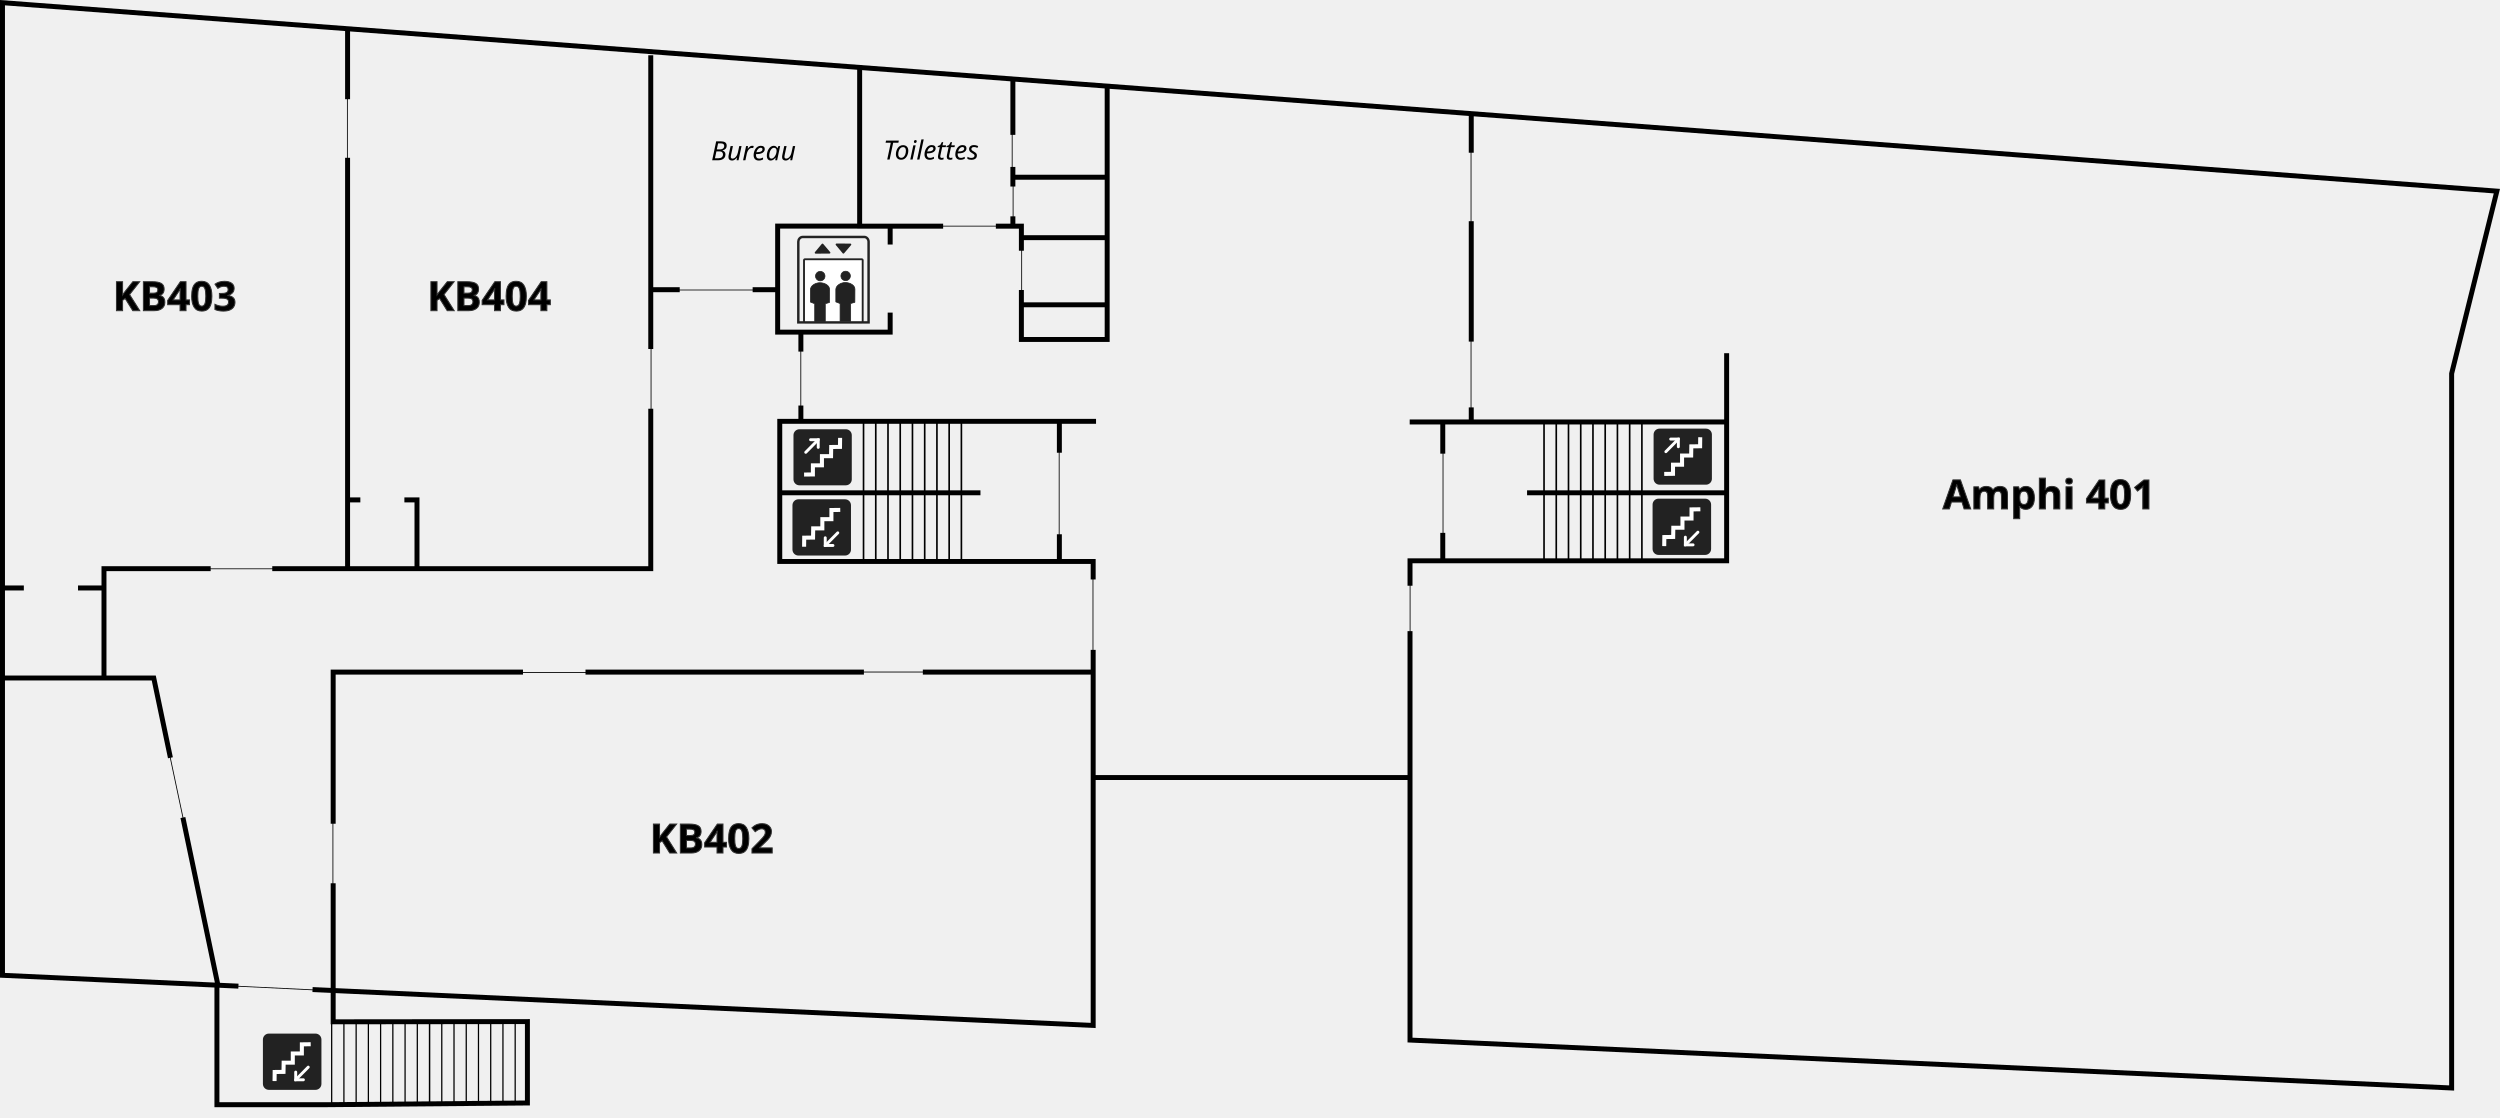
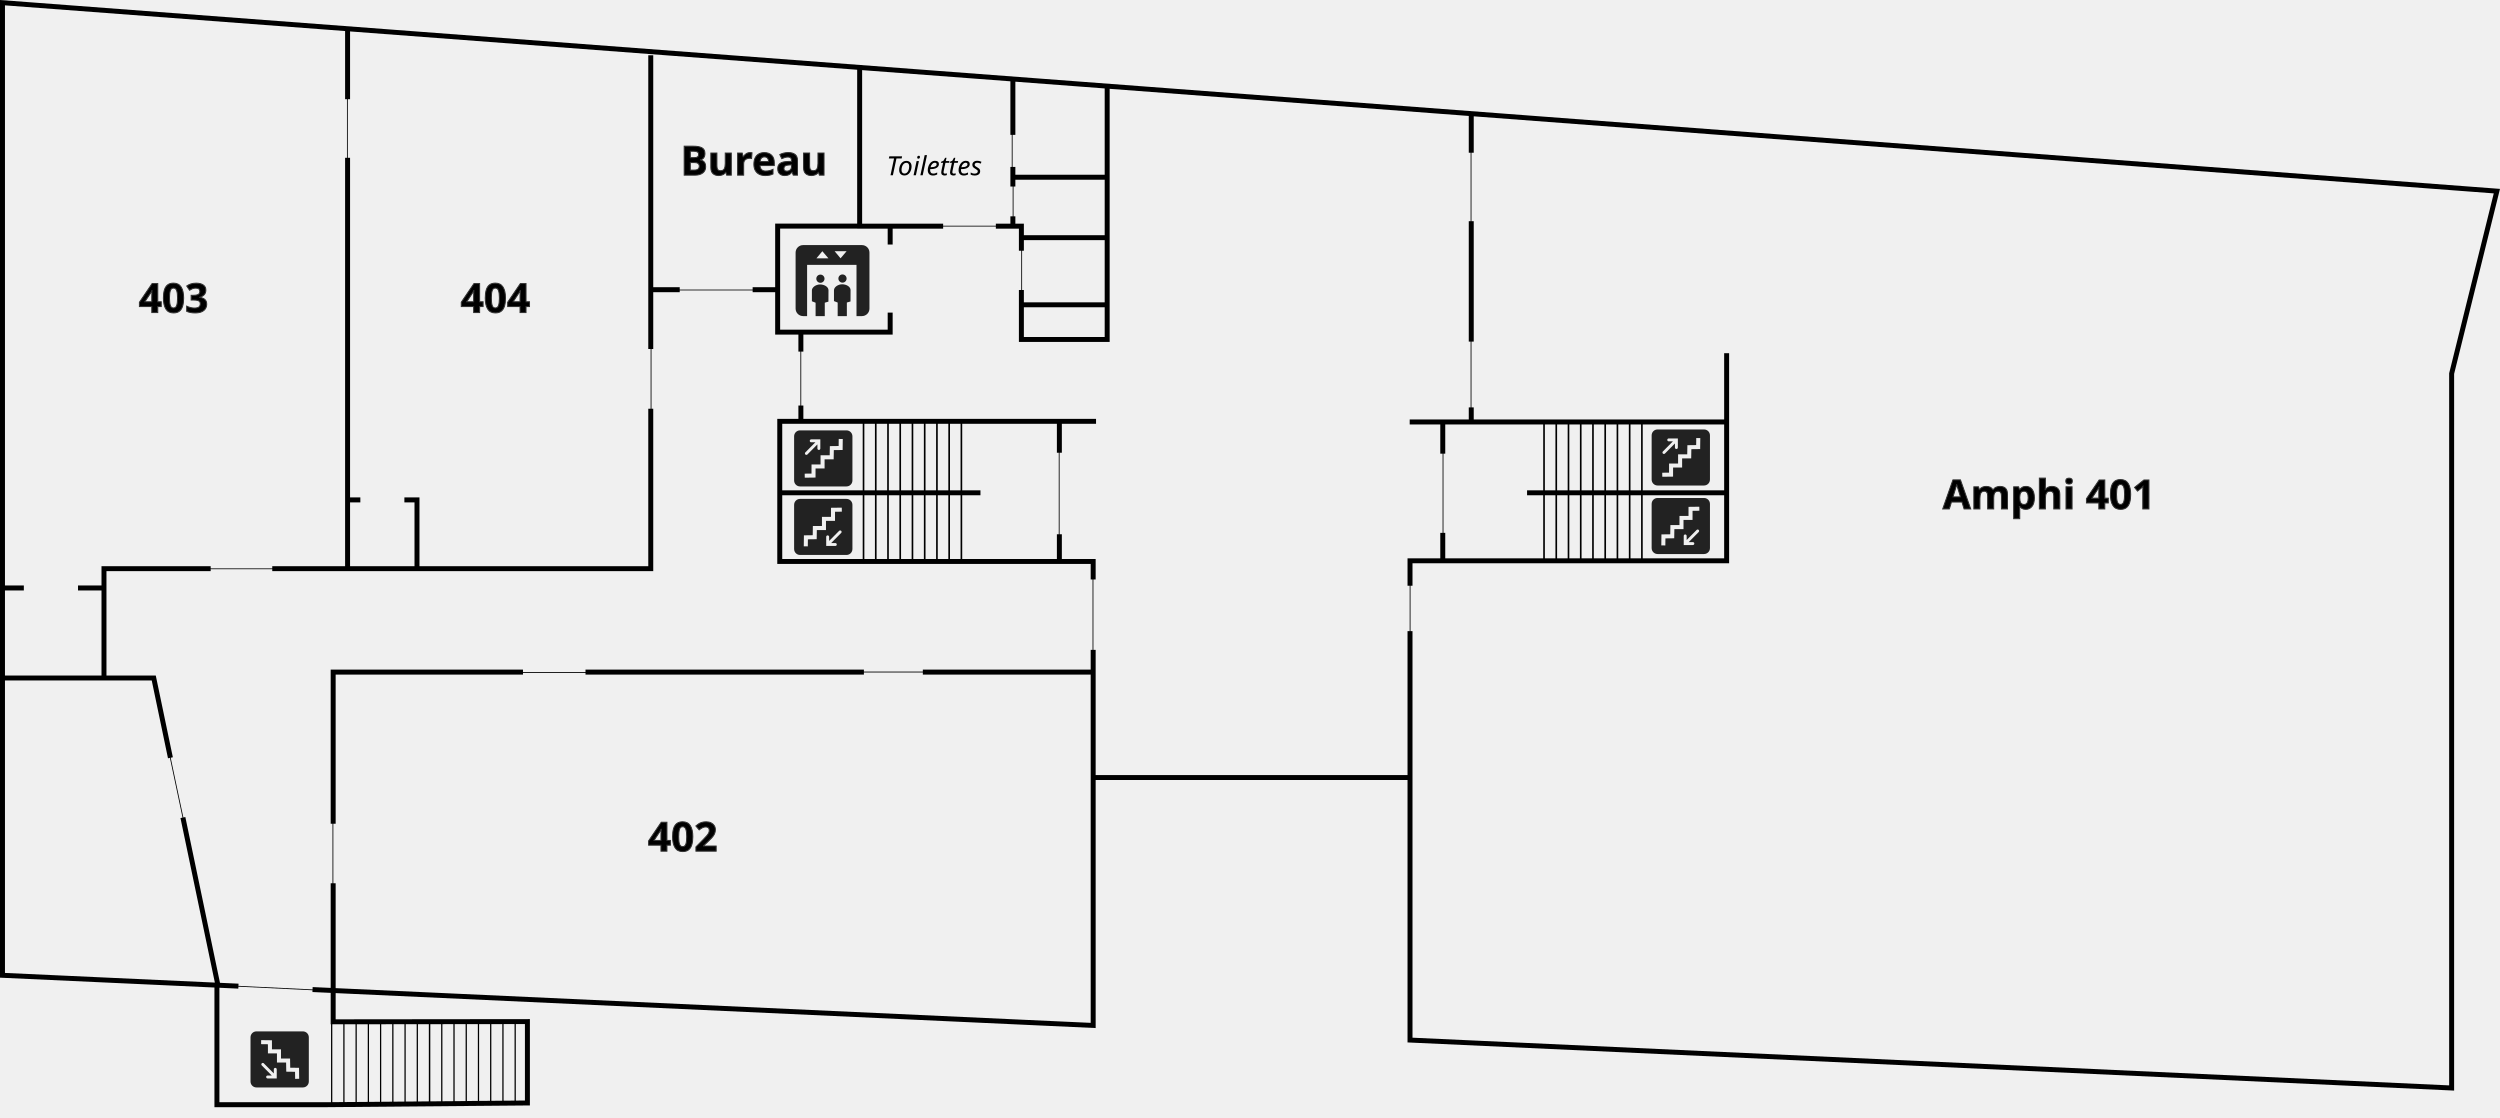
<svg xmlns="http://www.w3.org/2000/svg" xmlns:xlink="http://www.w3.org/1999/xlink" version="1.1" id="svg869" width="100%" height="100%" viewBox="0 0 3018.423 1349.167">
  <defs id="defs873">
    <clipPath id="clip0-2">
      <rect y="0" x="0" id="rect3978-0" height="615" width="613" />
    </clipPath>
    <clipPath id="clip0-2-2">
      <rect y="0" x="0" id="rect3978-0-7" height="615" width="613" />
    </clipPath>
  </defs>
  <path id="path930" style="fill:none;fill-rule:evenodd;stroke:#000000;stroke-width:6;stroke-linecap:butt;stroke-linejoin:miter;stroke-miterlimit:4;stroke-dasharray:none;stroke-opacity:1" d="m 940.869,594.987 h 242.906 m 901.464,0 H 1843.731 M 402.259,1198.894 v 34.805 l 234.522,-0.268 v 98.269 L 394.4,1333.769 H 261.906 V 1187.298 M 2084.683,509.479 V 426.465 M 124.939,709.871 H 94.191 m -65.409,0 H 4.185 M 503.458,686.577 V 603.562 h -15.219 m -53.169,0 h -14.626 m 654.317,-330.307 v 21.968 m 0,82.224 v 23.55 H 938.912 V 272.976 h 98.951 m 194.828,95.038 h 104.542 m -104.262,-81.062 h 103.703 M 1222.629,213.996 h 114.325 m -114.039,58.299 V 261.227 m 0,-35.973 v -23.718 m 0,-38.74 V 94.408 m 113.848,10.278 v 305.176 h -103.57 v -59.691 m 0,-47.437 v -29.648 h -30.834 m -63.644,0 H 1037.912 V 83.339 M 419.653,685.786 V 190.516 m 0,-70.72 V 35.112 M 125.545,817.818 V 686.577 h 128.814 m 74.353,0 H 785.707 V 493.52 m 0,-72.117 V 66.736 M 263.112,1189.406 220.836,987.087 M 205.757,914.924 185.631,818.609 H 2.209 m 1316.37,-7.116 h -204.373 m -71.155,0 H 706.908 m -75.471,0 H 402.259 V 994.52 m 0,71.946 v 132.428 M 1319.863,938.782 V 784.613 m 0,-84.991 V 677.88 H 941.457 V 508.689 h 381.866 m 453.021,-371.588 v 47.266 m 0,82.739 v 145.352 m 0,79.385 v 17.637 m -73.937,429.303 V 761.982 M 287.861,1190.645 3,1177.547 V 3.235 L 3014.656,230.768 l -54.622,220.265 -0.01,862.567 -1257.619,-57.863 V 938.782 h -382.544 l 0.01,299.316 -942.51,-43.338 M 1279.049,677.485 v -32.463 m 0,-98.392 V 507.898 M 938.295,349.776 h -29.571 m -88.05,0 H 784.916 m 182.039,50.995 v 23.707 m 0,65.129 v 18.687 m 774.998,168.4 v -33.349 m 0,-95.597 v -39.059 m -39.926,0.791 h 382.657 v 167.61 h -382.276 v 30.106" />
  <path id="path969" style="fill:none;fill-rule:evenodd;stroke:#000000;stroke-width:1;stroke-linecap:butt;stroke-linejoin:miter;stroke-miterlimit:4;stroke-dasharray:none;stroke-opacity:1" d="m 419.417,114.556 v 80.247 M 1776.086,270.812 V 179.129 m 0,315.582 v -86.093 m -33.822,238.434 V 544.466 M 966.865,494.431 v -74.912 m -180.801,-1.368 v 78.468 m 31.032,-146.461 h 93.885 m 312.207,-128.542 v 43.606 M 1222.07,157.605 v 48.358 m 11.46,91.963 v 57.582 m -100.349,-82.46 h 75.751 m 110.692,422.92 v 93.92 M 1278.813,542.509 V 652.642 M 1039.541,811.411 h 79.525 m -494.089,0.465 h 85.781 m -505.736,100.303 16.492,77.847 m 180.433,0 v 81.621 m -118.12,118.932 98.036,4.744 M 250.166,686.744 h 83.578" />
-   <text xml:space="preserve" style="font-style:normal;font-weight:normal;font-size:32px;line-height:125%;font-family:sans-serif;letter-spacing:0px;word-spacing:0px;fill:#000000;fill-opacity:1;stroke:none;stroke-width:1px;stroke-linecap:butt;stroke-linejoin:miter;stroke-opacity:1" x="1066.346" y="192.638" id="text1151">
-     <tspan id="tspan1149" x="1066.346" y="192.638" style="font-style:italic;font-variant:normal;font-weight:normal;font-stretch:normal;font-size:32px;font-family:'Atkinson Hyperlegible';-inkscape-font-specification:'Atkinson Hyperlegible Italic'">Toilettes</tspan>
+   <text xml:space="preserve" style="font-style:normal;font-weight:normal;font-size:32px;line-height:125%;font-family:sans-serif;letter-spacing:0px;word-spacing:0px;fill:#000000;fill-opacity:1;stroke:none;stroke-width:1px;stroke-linecap:butt;stroke-linejoin:miter;stroke-opacity:1" x="1070.299" y="211.613" id="text1151">
+     <tspan id="tspan1149" x="1070.299" y="211.613" style="font-style:italic;font-variant:normal;font-weight:normal;font-stretch:normal;font-size:32px;font-family:'Atkinson Hyperlegible';-inkscape-font-specification:'Atkinson Hyperlegible Italic'">Toilettes</tspan>
  </text>
  <path id="path4289-9-6" style="fill:none;stroke:#000000;stroke-width:2;stroke-linecap:butt;stroke-linejoin:miter;stroke-miterlimit:4;stroke-dasharray:none;stroke-opacity:1" d="M 1042.597,679.882 V 508.454 m 14.77,170.714 V 507.383 m 14.77,172.143 V 508.097 m 14.77,171.428 V 507.74 m 14.77,170.357 V 507.383 m 14.77,172.143 V 507.025 m 14.771,172.143 V 507.383 m 14.77,172.5 V 508.811 m 14.77,169.852 V 508.154" />
  <path id="path4289-9-6-6" style="fill:none;stroke:#000000;stroke-width:2;stroke-linecap:butt;stroke-linejoin:miter;stroke-miterlimit:4;stroke-dasharray:none;stroke-opacity:1" d="M 1864.216,678.181 V 510.753 m 14.77,166.714 V 509.681 m 14.77,168.143 V 510.396 m 14.77,167.428 V 510.038 m 14.77,166.357 V 509.681 m 14.77,168.143 V 509.324 m 14.77,168.143 V 509.681 m 14.77,168.5 V 511.11 m 14.77,165.852 V 510.453" />
-   <text xml:space="preserve" style="font-style:normal;font-variant:normal;font-weight:bold;font-stretch:normal;font-size:48.972px;line-height:0%;font-family:'Atkinson Hyperlegible';-inkscape-font-specification:'Atkinson Hyperlegible Bold';letter-spacing:0px;word-spacing:0px;display:inline;fill:#000000;fill-opacity:1;stroke:#333333;stroke-width:1.224;stroke-opacity:1" x="515.856" y="375.103" id="text5325-6-9">
-     <tspan x="515.856" y="375.103" id="tspan5371" style="font-style:normal;font-variant:normal;font-weight:bold;font-stretch:normal;font-size:48.972px;line-height:1.25;font-family:'Atkinson Hyperlegible';-inkscape-font-specification:'Atkinson Hyperlegible Bold';stroke:#333333;stroke-width:1.224;stroke-opacity:1">KB404</tspan>
-   </text>
-   <text xml:space="preserve" style="font-style:normal;font-variant:normal;font-weight:bold;font-stretch:normal;font-size:48.972px;line-height:0%;font-family:'Atkinson Hyperlegible';-inkscape-font-specification:'Atkinson Hyperlegible Bold';letter-spacing:0px;word-spacing:0px;display:inline;fill:#000000;fill-opacity:1;stroke:#333333;stroke-width:1.224;stroke-opacity:1" x="136.201" y="375.103" id="text5325-6-9-2">
-     <tspan x="136.201" y="375.103" id="tspan5371-2" style="font-style:normal;font-variant:normal;font-weight:bold;font-stretch:normal;font-size:48.972px;line-height:1.25;font-family:'Atkinson Hyperlegible';-inkscape-font-specification:'Atkinson Hyperlegible Bold';stroke:#333333;stroke-width:1.224;stroke-opacity:1">KB403</tspan>
-   </text>
-   <text xml:space="preserve" style="font-style:normal;font-variant:normal;font-weight:bold;font-stretch:normal;font-size:48.972px;line-height:0%;font-family:'Atkinson Hyperlegible';-inkscape-font-specification:'Atkinson Hyperlegible Bold';letter-spacing:0px;word-spacing:0px;display:inline;fill:#000000;fill-opacity:1;stroke:#333333;stroke-width:1.224;stroke-opacity:1" x="784.503" y="1029.922" id="text5325-6-9-3">
-     <tspan x="784.503" y="1029.922" id="tspan5371-7" style="font-style:normal;font-variant:normal;font-weight:bold;font-stretch:normal;font-size:48.972px;line-height:1.25;font-family:'Atkinson Hyperlegible';-inkscape-font-specification:'Atkinson Hyperlegible Bold';stroke:#333333;stroke-width:1.224;stroke-opacity:1">KB402</tspan>
-   </text>
-   <text xml:space="preserve" style="font-style:normal;font-variant:normal;font-weight:bold;font-stretch:normal;font-size:48.972px;line-height:0%;font-family:'Atkinson Hyperlegible';-inkscape-font-specification:'Atkinson Hyperlegible Bold';letter-spacing:0px;word-spacing:0px;display:inline;fill:#000000;fill-opacity:1;stroke:#333333;stroke-width:1.224;stroke-opacity:1" x="2345.576" y="614.498" id="text5325-6-9-1">
-     <tspan x="2345.576" y="614.498" id="tspan5371-72" style="font-style:normal;font-variant:normal;font-weight:bold;font-stretch:normal;font-size:48.972px;line-height:1.25;font-family:'Atkinson Hyperlegible';-inkscape-font-specification:'Atkinson Hyperlegible Bold';stroke:#333333;stroke-width:1.224;stroke-opacity:1">Amphi 401</tspan>
-   </text>
+   <a id="a1612" xlink:href="404" xlink:type="room">
+     <text xml:space="preserve" style="font-style:normal;font-variant:normal;font-weight:bold;font-stretch:normal;font-size:48.972px;line-height:0%;font-family:'Atkinson Hyperlegible';-inkscape-font-specification:'Atkinson Hyperlegible Bold';letter-spacing:0px;word-spacing:0px;display:inline;fill:#000000;fill-opacity:1;stroke:#333333;stroke-width:1.224;stroke-opacity:1" x="556.107" y="377.34" id="text5325-6-9">
+       <tspan x="556.107" y="377.34" id="tspan5371" style="font-style:normal;font-variant:normal;font-weight:bold;font-stretch:normal;font-size:48.972px;line-height:1.25;font-family:'Atkinson Hyperlegible';-inkscape-font-specification:'Atkinson Hyperlegible Bold';stroke:#333333;stroke-width:1.224;stroke-opacity:1">404</tspan>
+     </text>
+   </a>
+   <a id="a1612-3" xlink:href="bureau" xlink:type="room" transform="translate(271.8907,-188.7961)">
+     <text xml:space="preserve" style="font-style:normal;font-variant:normal;font-weight:bold;font-stretch:normal;font-size:48.972px;line-height:0%;font-family:'Atkinson Hyperlegible';-inkscape-font-specification:'Atkinson Hyperlegible Bold';letter-spacing:0px;word-spacing:0px;display:inline;fill:#000000;fill-opacity:1;stroke:#333333;stroke-width:1.224;stroke-opacity:1" x="549.782" y="400.267" id="text5325-6-9-8">
+       <tspan x="549.782" y="400.267" id="tspan5371-6" style="font-style:normal;font-variant:normal;font-weight:bold;font-stretch:normal;font-size:48.972px;line-height:1.25;font-family:'Atkinson Hyperlegible';-inkscape-font-specification:'Atkinson Hyperlegible Bold';stroke:#333333;stroke-width:1.224;stroke-opacity:1">Bureau</tspan>
+     </text>
+   </a>
+   <a id="a10686" xlink:href="403" xlink:type="room">
+     <text xml:space="preserve" style="font-style:normal;font-variant:normal;font-weight:bold;font-stretch:normal;font-size:48.972px;line-height:0%;font-family:'Atkinson Hyperlegible';-inkscape-font-specification:'Atkinson Hyperlegible Bold';letter-spacing:0px;word-spacing:0px;display:inline;fill:#000000;fill-opacity:1;stroke:#333333;stroke-width:1.224;stroke-opacity:1" x="167.508" y="377.34" id="text5325-6-9-2">
+       <tspan x="167.508" y="377.34" id="tspan5371-2" style="font-style:normal;font-variant:normal;font-weight:bold;font-stretch:normal;font-size:48.972px;line-height:1.25;font-family:'Atkinson Hyperlegible';-inkscape-font-specification:'Atkinson Hyperlegible Bold';stroke:#333333;stroke-width:1.224;stroke-opacity:1">403</tspan>
+     </text>
+   </a>
+   <a id="a1616" xlink:href="402" xlink:type="room">
+     <text xml:space="preserve" style="font-style:normal;font-variant:normal;font-weight:bold;font-stretch:normal;font-size:48.972px;line-height:0%;font-family:'Atkinson Hyperlegible';-inkscape-font-specification:'Atkinson Hyperlegible Bold';letter-spacing:0px;word-spacing:0px;display:inline;fill:#000000;fill-opacity:1;stroke:#333333;stroke-width:1.224;stroke-opacity:1" x="782.267" y="1027.686" id="text5325-6-9-3">
+       <tspan x="782.267" y="1027.686" id="tspan5371-7" style="font-style:normal;font-variant:normal;font-weight:bold;font-stretch:normal;font-size:48.972px;line-height:1.25;font-family:'Atkinson Hyperlegible';-inkscape-font-specification:'Atkinson Hyperlegible Bold';stroke:#333333;stroke-width:1.224;stroke-opacity:1">402</tspan>
+     </text>
+   </a>
+   <a id="a1568" xlink:href="amphi-401" xlink:type="room">
+     <text xml:space="preserve" style="font-style:normal;font-variant:normal;font-weight:bold;font-stretch:normal;font-size:48.972px;line-height:0%;font-family:'Atkinson Hyperlegible';-inkscape-font-specification:'Atkinson Hyperlegible Bold';letter-spacing:0px;word-spacing:0px;display:inline;fill:#000000;fill-opacity:1;stroke:#333333;stroke-width:1.224;stroke-opacity:1" x="2345.576" y="614.498" id="text5325-6-9-1">
+       <tspan x="2345.576" y="614.498" id="tspan5371-72" style="font-style:normal;font-variant:normal;font-weight:bold;font-stretch:normal;font-size:48.972px;line-height:1.25;font-family:'Atkinson Hyperlegible';-inkscape-font-specification:'Atkinson Hyperlegible Bold';stroke:#333333;stroke-width:1.224;stroke-opacity:1">Amphi 401</tspan>
+     </text>
+   </a>
  <path style="fill:none;stroke:#000000;stroke-width:1px;stroke-linecap:butt;stroke-linejoin:miter;stroke-opacity:1" d="m 1702.497,703.798 v 62.334" id="path999" />
-   <a xlink:href="kb-voltaire-f3.svg" transform="translate(1111.905,659.1537)" id="a2089">
-     <g id="g2024" transform="matrix(0.136674,0,0,0.136674,17.89789,-153.8829)">
-       <rect style="fill:#222222;fill-opacity:1;stroke:none;stroke-width:27.995;stroke-linecap:round;stroke-linejoin:round;stroke-miterlimit:4;stroke-dasharray:none;stroke-opacity:1;paint-order:markers stroke fill" id="rect1968" width="516.986" height="497.102" x="-1265.884" y="713.696" ry="52.714" />
-       <path style="fill:none;stroke:#ffffff;stroke-width:35.781;stroke-linecap:butt;stroke-linejoin:miter;stroke-miterlimit:4;stroke-dasharray:none;stroke-opacity:1" d="m -1163.01,1132.955 1,-80 78,-1 1.353,-81.317 h 80.761 v -81.325 h 80.052 l 0.187,-80.675 78,-1" id="path1903" />
-       <g id="g1996" transform="translate(20.33134,24.84941)">
-         <path style="fill:none;stroke:#ffffff;stroke-width:25.932;stroke-linecap:round;stroke-linejoin:miter;stroke-miterlimit:4;stroke-dasharray:none;stroke-opacity:1" d="M -885.838,985.217 -996.563,1096.966" id="path1905" />
-         <path style="fill:none;stroke:#ffffff;stroke-width:25.932;stroke-linecap:round;stroke-linejoin:miter;stroke-miterlimit:4;stroke-dasharray:none;stroke-opacity:1" d="m -928.614,1096.966 -67.95,1e-4 3.3e-4,-67.949" id="path1907" />
-       </g>
-     </g>
-   </a>
-   <a xlink:href="kb-voltaire-f5.svg" transform="translate(1112.696,663.8974)" id="a2081">
-     <g id="g2031" transform="matrix(0.1361752,0,0,0.1361752,-65.89094,-244.15)">
-       <rect style="fill:#222222;fill-opacity:1;stroke:none;stroke-width:27.995;stroke-linecap:round;stroke-linejoin:round;stroke-miterlimit:4;stroke-dasharray:none;stroke-opacity:1;paint-order:markers stroke fill" id="rect1968-4" width="516.986" height="497.102" x="-652.004" y="723.443" ry="52.714" />
-       <path style="fill:none;stroke:#ffffff;stroke-width:35.781;stroke-linecap:butt;stroke-linejoin:miter;stroke-miterlimit:4;stroke-dasharray:none;stroke-opacity:1" d="m -238.563,799.814 -1,80 -78,1 -1.353,81.317 h -80.761 v 81.325 h -80.051 l -0.188,80.675 -78,1" id="path1903-8" />
-       <g id="g1996-4" transform="rotate(180,-714.5234,956.5798)">
-         <path style="fill:none;stroke:#ffffff;stroke-width:25.932;stroke-linecap:round;stroke-linejoin:miter;stroke-miterlimit:4;stroke-dasharray:none;stroke-opacity:1" d="M -885.838,985.217 -996.563,1096.966" id="path1905-2" />
-         <path style="fill:none;stroke:#ffffff;stroke-width:25.932;stroke-linecap:round;stroke-linejoin:miter;stroke-miterlimit:4;stroke-dasharray:none;stroke-opacity:1" d="m -928.614,1096.966 -67.95,1e-4 3.3e-4,-67.949" id="path1907-4" />
-       </g>
-     </g>
-   </a>
-   <a xlink:href="kb-voltaire-f3.svg" id="a2089-8" transform="translate(2150.385,658.3951)">
-     <g id="g2024-2" transform="matrix(0.136674,0,0,0.136674,17.89789,-153.8829)">
-       <rect style="fill:#222222;fill-opacity:1;stroke:none;stroke-width:27.995;stroke-linecap:round;stroke-linejoin:round;stroke-miterlimit:4;stroke-dasharray:none;stroke-opacity:1;paint-order:markers stroke fill" id="rect1968-2" width="516.986" height="497.102" x="-1265.884" y="713.696" ry="52.714" />
-       <path style="fill:none;stroke:#ffffff;stroke-width:35.781;stroke-linecap:butt;stroke-linejoin:miter;stroke-miterlimit:4;stroke-dasharray:none;stroke-opacity:1" d="m -1163.01,1132.955 1,-80 78,-1 1.353,-81.317 h 80.761 v -81.325 h 80.052 l 0.187,-80.675 78,-1" id="path1903-1" />
-       <g id="g1996-5" transform="translate(20.33134,24.84941)">
-         <path style="fill:none;stroke:#ffffff;stroke-width:25.932;stroke-linecap:round;stroke-linejoin:miter;stroke-miterlimit:4;stroke-dasharray:none;stroke-opacity:1" d="M -885.838,985.217 -996.563,1096.966" id="path1905-3" />
-         <path style="fill:none;stroke:#ffffff;stroke-width:25.932;stroke-linecap:round;stroke-linejoin:miter;stroke-miterlimit:4;stroke-dasharray:none;stroke-opacity:1" d="m -928.614,1096.966 -67.95,1e-4 3.3e-4,-67.949" id="path1907-8" />
-       </g>
-     </g>
-   </a>
-   <a xlink:href="kb-voltaire-f5.svg" id="a2081-3" transform="translate(2151.176,663.1387)">
-     <g id="g2031-0" transform="matrix(0.1361752,0,0,0.1361752,-65.89094,-244.15)">
-       <rect style="fill:#222222;fill-opacity:1;stroke:none;stroke-width:27.995;stroke-linecap:round;stroke-linejoin:round;stroke-miterlimit:4;stroke-dasharray:none;stroke-opacity:1;paint-order:markers stroke fill" id="rect1968-4-7" width="516.986" height="497.102" x="-652.004" y="723.443" ry="52.714" />
-       <path style="fill:none;stroke:#ffffff;stroke-width:35.781;stroke-linecap:butt;stroke-linejoin:miter;stroke-miterlimit:4;stroke-dasharray:none;stroke-opacity:1" d="m -238.563,799.814 -1,80 -78,1 -1.353,81.317 h -80.761 v 81.325 h -80.051 l -0.188,80.675 -78,1" id="path1903-8-4" />
-       <g id="g1996-4-9" transform="rotate(180,-714.5234,956.5798)">
-         <path style="fill:none;stroke:#ffffff;stroke-width:25.932;stroke-linecap:round;stroke-linejoin:miter;stroke-miterlimit:4;stroke-dasharray:none;stroke-opacity:1" d="M -885.838,985.217 -996.563,1096.966" id="path1905-2-6" />
-         <path style="fill:none;stroke:#ffffff;stroke-width:25.932;stroke-linecap:round;stroke-linejoin:miter;stroke-miterlimit:4;stroke-dasharray:none;stroke-opacity:1" d="m -928.614,1096.966 -67.95,1e-4 3.3e-4,-67.949" id="path1907-4-0" />
-       </g>
-     </g>
-   </a>
-   <a xlink:href="kb-voltaire-f3.svg" transform="translate(472.5453,1304.265)" id="a2089-8-1">
-     <g id="g2024-2-6" transform="matrix(0.136674,0,0,0.136674,17.89789,-153.8829)">
-       <rect style="fill:#222222;fill-opacity:1;stroke:none;stroke-width:27.995;stroke-linecap:round;stroke-linejoin:round;stroke-miterlimit:4;stroke-dasharray:none;stroke-opacity:1;paint-order:markers stroke fill" id="rect1968-2-7" width="516.986" height="497.102" x="-1265.884" y="713.696" ry="52.714" />
-       <path style="fill:none;stroke:#ffffff;stroke-width:35.781;stroke-linecap:butt;stroke-linejoin:miter;stroke-miterlimit:4;stroke-dasharray:none;stroke-opacity:1" d="m -1163.01,1132.955 1,-80 78,-1 1.353,-81.317 h 80.761 v -81.325 h 80.052 l 0.187,-80.675 78,-1" id="path1903-1-0" />
-       <g id="g1996-5-5" transform="translate(20.33134,24.84941)">
-         <path style="fill:none;stroke:#ffffff;stroke-width:25.932;stroke-linecap:round;stroke-linejoin:miter;stroke-miterlimit:4;stroke-dasharray:none;stroke-opacity:1" d="M -885.838,985.217 -996.563,1096.966" id="path1905-3-3" />
-         <path style="fill:none;stroke:#ffffff;stroke-width:25.932;stroke-linecap:round;stroke-linejoin:miter;stroke-miterlimit:4;stroke-dasharray:none;stroke-opacity:1" d="m -928.614,1096.966 -67.95,1e-4 3.3e-4,-67.949" id="path1907-8-3" />
-       </g>
-     </g>
-   </a>
  <path id="path4289-9-6-9" style="fill:none;stroke:#000000;stroke-width:1.518;stroke-linecap:butt;stroke-linejoin:miter;stroke-miterlimit:4;stroke-dasharray:none;stroke-opacity:1" d="m 400.456,1333.105 v -98.798 m 14.77,98.387 v -99.004 m 14.77,99.21 v -98.798 m 14.77,98.798 v -99.004 m 14.77,98.181 v -98.387 m 14.77,99.21 v -99.416 m 14.771,99.21 v -99.004 m 14.77,99.416 v -98.593 m 14.77,97.89 v -98.269" />
  <path id="path4289-9-6-9-1" style="fill:none;stroke:#000000;stroke-width:1.518;stroke-linecap:butt;stroke-linejoin:miter;stroke-miterlimit:4;stroke-dasharray:none;stroke-opacity:1" d="m 518.619,1332.402 v -98.798 m 14.77,98.387 v -99.004 m 14.77,99.21 v -98.798 m 14.77,98.798 v -99.004 m 14.77,98.181 v -98.387 m 14.77,99.21 v -99.416 m 14.771,99.21 v -99.004 m 14.77,99.416 v -98.593 m 14.77,97.89 v -98.269" />
-   <a xlink:href="kb-voltaire-f5.svg" id="a1820-2" transform="translate(-23.3096,660.5949)">
-     <g id="g1779-6" transform="matrix(2.242849,0,0,2.242849,820.2758,-867.3743)">
-       <path style="fill:none;stroke:#222222;stroke-width:1.323;stroke-linecap:butt;stroke-linejoin:miter;stroke-miterlimit:4;stroke-dasharray:none;stroke-opacity:1" d="M 112.236,265.75 H 74.411 v -43.415 c 0,-1.194 0.856,-2.592 2.491,-2.592 h 32.994 c 1.425,0 2.348,1.373 2.348,2.582 z" id="path1676-5" />
-       <rect style="fill:#ffffff;fill-opacity:1;stroke:#222222;stroke-width:2.022;stroke-linecap:round;stroke-linejoin:round;stroke-miterlimit:4;stroke-dasharray:none;stroke-opacity:1;paint-order:markers stroke fill" id="rect1588-0-8-3-3" width="30.571" height="32.832" x="77.986" y="232.268" rx="0" />
-       <path style="fill:#222222;fill-opacity:1;stroke:#222222;stroke-width:1;stroke-linecap:butt;stroke-linejoin:round;stroke-miterlimit:4;stroke-dasharray:none;stroke-opacity:1" d="m 94.997,223.799 3.681,4.417 3.744,-4.396 z" id="path1605-1-3-5" />
-       <path style="fill:#222222;fill-opacity:1;stroke:#222222;stroke-width:1;stroke-linecap:butt;stroke-linejoin:round;stroke-miterlimit:4;stroke-dasharray:none;stroke-opacity:1" d="m 83.745,228.238 3.681,-4.417 3.744,4.396 z" id="path1605-2-4-8-2" />
-       <path style="fill:#222222;fill-opacity:1;stroke:#222222;stroke-width:0.395;stroke-linecap:butt;stroke-linejoin:round;stroke-miterlimit:4;stroke-dasharray:none;stroke-opacity:1" d="m 83.241,255.695 v 9.54 h 5.684 v -9.556 l 2.259,-0.658 0.033,-7.07 c 0.009,-1.912 -2.35,-3.553 -5.201,-3.557 -2.508,-0.003 -5.065,1.714 -5.065,3.681 v 6.723 z" id="path1011-82-7-9" />
-       <circle style="fill:#222222;fill-opacity:1;stroke:#222222;stroke-width:0.395;stroke-linecap:round;stroke-linejoin:round;stroke-miterlimit:4;stroke-dasharray:none;stroke-opacity:1;paint-order:markers stroke fill" id="path1013-7-0-7" cx="86.224" cy="240.836" r="2.538" />
-       <path style="fill:#222222;fill-opacity:1;stroke:#222222;stroke-width:0.395;stroke-linecap:butt;stroke-linejoin:round;stroke-miterlimit:4;stroke-dasharray:none;stroke-opacity:1" d="m 96.903,255.595 v 9.54 h 5.684 v -9.556 l 2.259,-0.658 0.033,-7.07 c 0.009,-1.912 -2.35,-3.553 -5.201,-3.557 -2.508,-0.003 -5.065,1.714 -5.065,3.681 v 6.723 z" id="path1011-8-3-8-2" />
-       <circle style="fill:#222222;fill-opacity:1;stroke:#222222;stroke-width:0.395;stroke-linecap:round;stroke-linejoin:round;stroke-miterlimit:4;stroke-dasharray:none;stroke-opacity:1;paint-order:markers stroke fill" id="path1013-5-5-5-4" cx="99.886" cy="240.737" r="2.538" />
-     </g>
+   <a id="a3721" xlink:href="kb-voltaire-f3.svg" xlink:type="icon" transform="rotate(180,151.1612,990.1688)">
+     <path id="rect1968-4-8-75-3-3" d="m -7.32,667.39 c 3.977,0 7.178,3.201 7.178,7.178 v 53.336 c 0,3.977 -3.201,7.18 -7.178,7.18 H -63.365 c -3.977,0 -7.178,-3.203 -7.178,-7.18 v -53.336 c 0,-3.977 3.201,-7.178 7.178,-7.178 z m -46.686,10.369 -4.873,0.061 0.166,13.27 10.631,0.135 0.186,11.105 h 10.957 v 11.074 h 10.906 l 0.025,10.955 13.021,0.166 0.062,-4.871 -8.223,-0.105 -0.025,-11.018 h -10.895 v -11.074 h -11.039 l -0.184,-11.043 -10.611,-0.137 z m 33.223,0.496 h -11.018 v 11.018 a 1.766,1.766 0 0 0 1.766,1.766 1.766,1.766 0 0 0 1.766,-1.766 v -4.963 l 12.059,12.17 a 1.766,1.766 0 0 0 1.246,0.523 1.766,1.766 0 0 0 1.25,-0.512 1.766,1.766 0 0 0 0.012,-2.496 l -12.096,-12.209 h 5.016 a 1.766,1.766 0 0 0 1.766,-1.766 1.766,1.766 0 0 0 -1.766,-1.766 z" class="icon-stairs" style="display:inline;fill:#222222;fill-opacity:1;stroke:none;stroke-width:3.812;stroke-linecap:round;stroke-linejoin:round;stroke-miterlimit:4;stroke-dasharray:none;stroke-opacity:1;paint-order:markers stroke fill" />
  </a>
-   <text xml:space="preserve" style="font-style:normal;font-weight:normal;font-size:32px;line-height:125%;font-family:sans-serif;letter-spacing:0px;word-spacing:0px;fill:#000000;fill-opacity:1;stroke:none;stroke-width:1px;stroke-linecap:butt;stroke-linejoin:miter;stroke-opacity:1" x="858.53" y="193.514" id="text1151-9">
-     <tspan id="tspan1149-2" x="858.53" y="193.514" style="font-style:italic;font-variant:normal;font-weight:normal;font-stretch:normal;font-size:32px;font-family:'Atkinson Hyperlegible';-inkscape-font-specification:'Atkinson Hyperlegible Italic'">Bureau</tspan>
-   </text>
+   <a id="a3721-7" xlink:href="kb-voltaire-f3.svg" xlink:type="icon" transform="matrix(1,0,0,-1,1029.329,1337.433)">
+     <path id="rect1968-4-8-75-3-3-9" d="m -7.32,667.39 c 3.977,0 7.178,3.201 7.178,7.178 v 53.336 c 0,3.977 -3.201,7.18 -7.178,7.18 H -63.365 c -3.977,0 -7.178,-3.203 -7.178,-7.18 v -53.336 c 0,-3.977 3.201,-7.178 7.178,-7.178 z m -46.686,10.369 -4.873,0.061 0.166,13.27 10.631,0.135 0.186,11.105 h 10.957 v 11.074 h 10.906 l 0.025,10.955 13.021,0.166 0.062,-4.871 -8.223,-0.105 -0.025,-11.018 h -10.895 v -11.074 h -11.039 l -0.184,-11.043 -10.611,-0.137 z m 33.223,0.496 h -11.018 v 11.018 a 1.766,1.766 0 0 0 1.766,1.766 1.766,1.766 0 0 0 1.766,-1.766 v -4.963 l 12.059,12.17 a 1.766,1.766 0 0 0 1.246,0.523 1.766,1.766 0 0 0 1.25,-0.512 1.766,1.766 0 0 0 0.012,-2.496 l -12.096,-12.209 h 5.016 a 1.766,1.766 0 0 0 1.766,-1.766 1.766,1.766 0 0 0 -1.766,-1.766 z" class="icon-stairs" style="display:inline;fill:#222222;fill-opacity:1;stroke:none;stroke-width:3.812;stroke-linecap:round;stroke-linejoin:round;stroke-miterlimit:4;stroke-dasharray:none;stroke-opacity:1;paint-order:markers stroke fill" />
+   </a>
+   <a id="a3721-9" xlink:href="kb-voltaire-f5.svg" xlink:type="icon" transform="matrix(-1,0,0,1,958.6443,-147.7793)">
+     <path id="rect1968-4-8-75-3-3-95" d="m -7.32,667.39 c 3.977,0 7.178,3.201 7.178,7.178 v 53.336 c 0,3.977 -3.201,7.18 -7.178,7.18 H -63.365 c -3.977,0 -7.178,-3.203 -7.178,-7.18 v -53.336 c 0,-3.977 3.201,-7.178 7.178,-7.178 z m -46.686,10.369 -4.873,0.061 0.166,13.27 10.631,0.135 0.186,11.105 h 10.957 v 11.074 h 10.906 l 0.025,10.955 13.021,0.166 0.062,-4.871 -8.223,-0.105 -0.025,-11.018 h -10.895 v -11.074 h -11.039 l -0.184,-11.043 -10.611,-0.137 z m 33.223,0.496 h -11.018 v 11.018 a 1.766,1.766 0 0 0 1.766,1.766 1.766,1.766 0 0 0 1.766,-1.766 v -4.963 l 12.059,12.17 a 1.766,1.766 0 0 0 1.246,0.523 1.766,1.766 0 0 0 1.25,-0.512 1.766,1.766 0 0 0 0.012,-2.496 l -12.096,-12.209 h 5.016 a 1.766,1.766 0 0 0 1.766,-1.766 1.766,1.766 0 0 0 -1.766,-1.766 z" class="icon-stairs" style="display:inline;fill:#222222;fill-opacity:1;stroke:none;stroke-width:3.812;stroke-linecap:round;stroke-linejoin:round;stroke-miterlimit:4;stroke-dasharray:none;stroke-opacity:1;paint-order:markers stroke fill" />
+   </a>
+   <a id="a7790" xlink:href="kb-voltaire-f5.svg" transform="matrix(1.266646,0,0,1.266646,447.7803,214.0796)" xlink:type="icon" style="display:inline">
+     <path id="rect1968-4-8-75-3-0" style="fill:#222222;fill-opacity:1;stroke:none;stroke-width:3.812;stroke-linecap:round;stroke-linejoin:round;stroke-miterlimit:4;stroke-dasharray:none;stroke-opacity:1;paint-order:markers stroke fill" class="icon-stairs" d="m 412.027,64.605 c -3.977,0 -7.178,3.201 -7.178,7.178 v 53.336 c 0,3.977 3.201,7.18 7.178,7.18 h 3.789 V 83.451 h 47.09 v 48.848 h 5.166 c 3.977,0 7.178,-3.203 7.178,-7.18 V 71.783 c 0,-3.977 -3.201,-7.178 -7.178,-7.178 z m 29.992,5.801 11.438,0.033 -5.768,6.771 z m -11.66,0.033 5.768,6.771 -11.439,0.033 z m 19.191,22.146 a 3.91,3.91 0 0 0 -3.91,3.91 3.91,3.91 0 0 0 3.91,3.91 3.91,3.91 0 0 0 3.91,-3.91 3.91,3.91 0 0 0 -3.91,-3.91 z m -21.045,0.152 a 3.91,3.91 0 0 0 -3.91,3.91 3.91,3.91 0 0 0 3.91,3.91 3.91,3.91 0 0 0 3.91,-3.91 3.91,3.91 0 0 0 -3.91,-3.91 z m 20.725,9.236 c -3.863,-0.005 -7.803,2.641 -7.803,5.67 v 10.355 l 3.527,1.383 v 12.916 h 8.756 v -12.941 l 3.479,-1.014 0.051,-10.891 c 0.014,-2.945 -3.619,-5.472 -8.01,-5.479 z m -21.045,0.152 c -3.863,-0.005 -7.803,2.641 -7.803,5.67 v 10.355 l 3.527,1.383 v 12.764 h 8.756 v -12.789 l 3.479,-1.014 0.051,-10.891 c 0.014,-2.945 -3.619,-5.472 -8.01,-5.479 z" />
+   </a>
+   <a id="a3721-7-2" xlink:href="kb-voltaire-f3.svg" xlink:type="icon" transform="matrix(1,0,0,-1,2064.685,1336.315)">
+     <path id="rect1968-4-8-75-3-3-9-7" d="m -7.32,667.39 c 3.977,0 7.178,3.201 7.178,7.178 v 53.336 c 0,3.977 -3.201,7.18 -7.178,7.18 H -63.365 c -3.977,0 -7.178,-3.203 -7.178,-7.18 v -53.336 c 0,-3.977 3.201,-7.178 7.178,-7.178 z m -46.686,10.369 -4.873,0.061 0.166,13.27 10.631,0.135 0.186,11.105 h 10.957 v 11.074 h 10.906 l 0.025,10.955 13.021,0.166 0.062,-4.871 -8.223,-0.105 -0.025,-11.018 h -10.895 v -11.074 h -11.039 l -0.184,-11.043 -10.611,-0.137 z m 33.223,0.496 h -11.018 v 11.018 a 1.766,1.766 0 0 0 1.766,1.766 1.766,1.766 0 0 0 1.766,-1.766 v -4.963 l 12.059,12.17 a 1.766,1.766 0 0 0 1.246,0.523 1.766,1.766 0 0 0 1.25,-0.512 1.766,1.766 0 0 0 0.012,-2.496 l -12.096,-12.209 h 5.016 a 1.766,1.766 0 0 0 1.766,-1.766 1.766,1.766 0 0 0 -1.766,-1.766 z" class="icon-stairs" style="display:inline;fill:#222222;fill-opacity:1;stroke:none;stroke-width:3.812;stroke-linecap:round;stroke-linejoin:round;stroke-miterlimit:4;stroke-dasharray:none;stroke-opacity:1;paint-order:markers stroke fill" />
+   </a>
+   <a id="a3721-9-1" xlink:href="kb-voltaire-f5.svg" xlink:type="icon" transform="matrix(-1,0,0,1,1994.001,-148.8974)">
+     <path id="rect1968-4-8-75-3-3-95-8" d="m -7.32,667.39 c 3.977,0 7.178,3.201 7.178,7.178 v 53.336 c 0,3.977 -3.201,7.18 -7.178,7.18 H -63.365 c -3.977,0 -7.178,-3.203 -7.178,-7.18 v -53.336 c 0,-3.977 3.201,-7.178 7.178,-7.178 z m -46.686,10.369 -4.873,0.061 0.166,13.27 10.631,0.135 0.186,11.105 h 10.957 v 11.074 h 10.906 l 0.025,10.955 13.021,0.166 0.062,-4.871 -8.223,-0.105 -0.025,-11.018 h -10.895 v -11.074 h -11.039 l -0.184,-11.043 -10.611,-0.137 z m 33.223,0.496 h -11.018 v 11.018 a 1.766,1.766 0 0 0 1.766,1.766 1.766,1.766 0 0 0 1.766,-1.766 v -4.963 l 12.059,12.17 a 1.766,1.766 0 0 0 1.246,0.523 1.766,1.766 0 0 0 1.25,-0.512 1.766,1.766 0 0 0 0.012,-2.496 l -12.096,-12.209 h 5.016 a 1.766,1.766 0 0 0 1.766,-1.766 1.766,1.766 0 0 0 -1.766,-1.766 z" class="icon-stairs" style="display:inline;fill:#222222;fill-opacity:1;stroke:none;stroke-width:3.812;stroke-linecap:round;stroke-linejoin:round;stroke-miterlimit:4;stroke-dasharray:none;stroke-opacity:1;paint-order:markers stroke fill" />
+   </a>
</svg>
